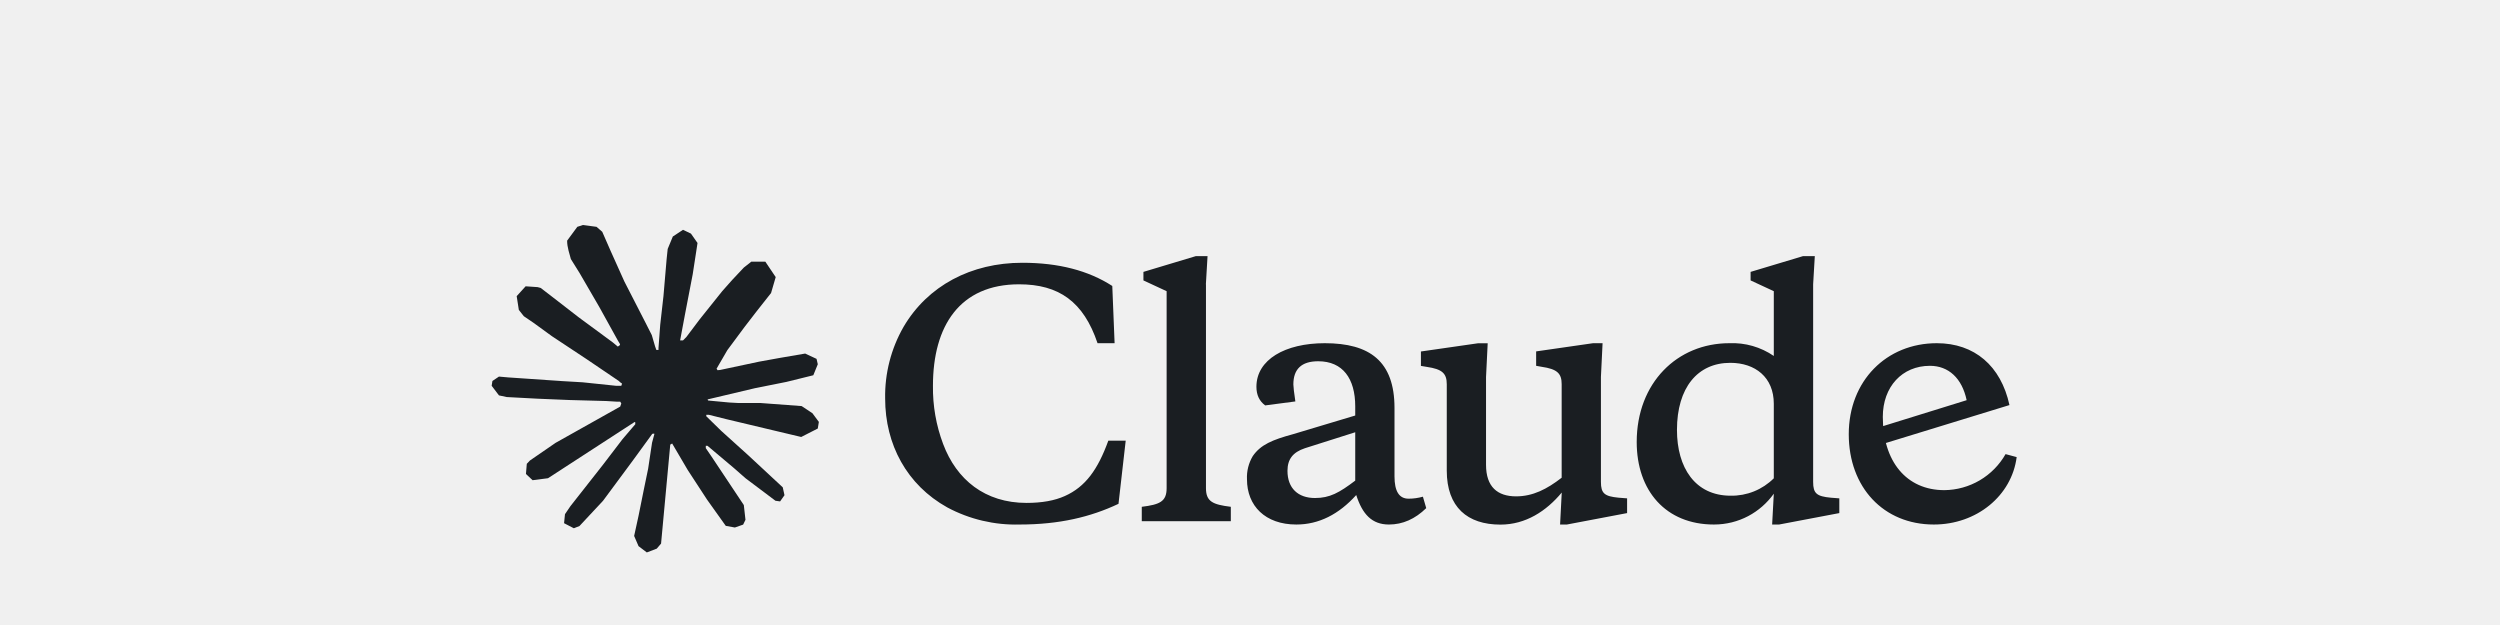
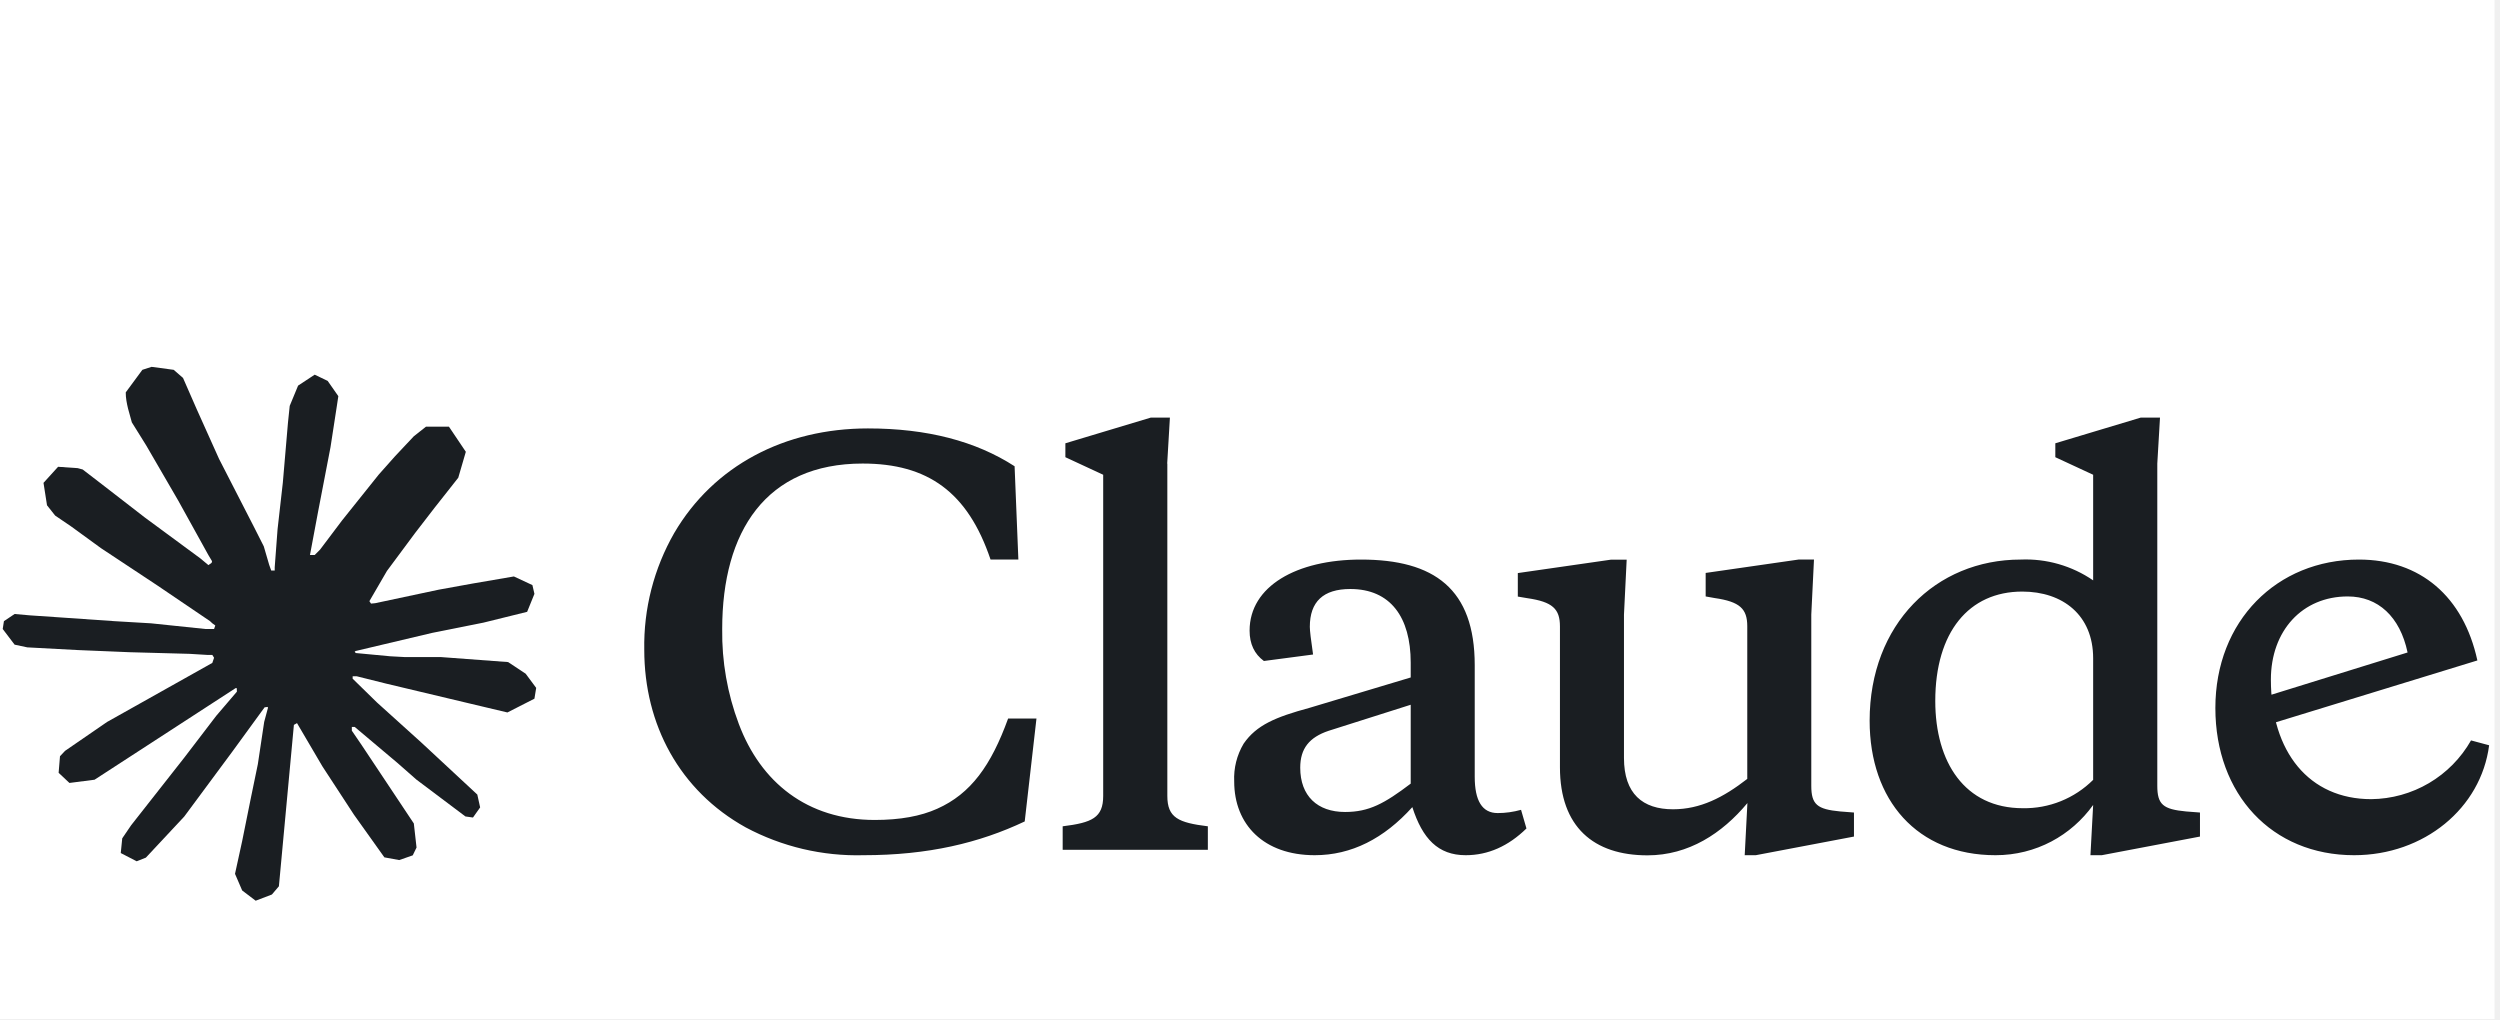
- <svg xmlns="http://www.w3.org/2000/svg" width="300" height="75" viewBox="0 0 300 75" fill="none">
-   <path d="M66.704 53.123L74.427 48.789L74.556 48.411L74.427 48.202H74.049L72.757 48.123L68.344 48.003L64.517 47.844L60.809 47.646L59.875 47.447L59 46.294L59.09 45.717L59.875 45.19L60.998 45.29L63.483 45.459L67.21 45.717L69.914 45.876L73.92 46.294H74.556L74.646 46.035L74.427 45.876L74.258 45.717L70.401 43.103L66.227 40.34L64.04 38.749L62.857 37.944L62.26 37.189L62.002 35.538L63.075 34.356L64.517 34.455L64.885 34.554L66.346 35.678L69.467 38.093L73.542 41.095L74.139 41.592L74.377 41.423L74.407 41.304L74.139 40.856L71.922 36.851L69.556 32.775L68.503 31.085L68.224 30.072C68.125 29.654 68.055 29.306 68.055 28.879L69.278 27.219L69.954 27L71.584 27.219L72.27 27.815L73.284 30.131L74.924 33.779L77.469 38.739L78.214 40.21L78.612 41.572L78.761 41.99H79.019V41.751L79.228 38.958L79.616 35.529L79.993 31.115L80.123 29.873L80.739 28.382L81.962 27.576L82.916 28.034L83.701 29.157L83.592 29.883L83.125 32.914L82.21 37.666L81.614 40.847H81.962L82.359 40.449L83.969 38.312L86.673 34.932L87.866 33.59L89.258 32.109L90.152 31.404H91.842L93.085 33.252L92.528 35.161L90.788 37.367L89.347 39.236L87.28 42.02L85.987 44.246L86.107 44.425L86.415 44.395L91.087 43.401L93.611 42.944L96.623 42.427L97.985 43.063L98.134 43.709L97.597 45.031L94.377 45.827L90.6 46.582L84.974 47.914L84.904 47.964L84.983 48.063L87.518 48.302L88.602 48.361H91.256L96.196 48.729L97.488 49.584L98.263 50.628L98.134 51.423L96.146 52.437L93.462 51.8L87.2 50.309L85.053 49.773H84.755V49.952L86.544 51.701L89.824 54.663L93.93 58.48L94.138 59.425L93.611 60.17L93.055 60.091L89.447 57.377L88.055 56.154L84.904 53.5H84.695V53.779L85.421 54.842L89.258 60.608L89.457 62.377L89.178 62.953L88.184 63.301L87.091 63.102L84.844 59.951L82.528 56.403L80.659 53.222L80.431 53.351L79.328 65.23L78.811 65.836L77.618 66.293L76.624 65.538L76.097 64.315L76.624 61.9L77.26 58.749L77.777 56.244L78.244 53.133L78.522 52.099L78.502 52.029L78.274 52.059L75.928 55.28L72.359 60.1L69.537 63.122L68.861 63.391L67.688 62.784L67.797 61.701L68.453 60.737L72.359 55.767L74.715 52.685L76.236 50.906L76.226 50.648H76.137L65.759 57.387L63.91 57.625L63.115 56.88L63.215 55.657L63.592 55.26L66.713 53.113L66.704 53.123Z" fill="#1A1E22" />
-   <path d="M123.186 60.349C118.196 60.349 114.787 57.566 113.176 53.281C112.335 51.049 111.921 48.679 111.954 46.294C111.954 39.107 115.174 34.117 122.291 34.117C127.073 34.117 130.025 36.204 131.705 41.184H133.752L133.474 34.316C130.611 32.467 127.033 31.532 122.679 31.532C116.546 31.532 111.327 34.276 108.425 39.226C106.926 41.84 106.163 44.811 106.218 47.824C106.218 53.321 108.813 58.192 113.683 60.895C116.349 62.32 119.34 63.026 122.361 62.943C127.112 62.943 130.88 62.039 134.22 60.458L135.084 52.884H132.997C131.744 56.343 130.253 58.42 127.778 59.524C126.566 60.071 125.035 60.349 123.186 60.349ZM144.706 34.117L144.905 30.737H143.494L137.211 32.626V33.65L139.995 34.942V58.58C139.995 60.19 139.17 60.548 137.013 60.816V62.546H147.698V60.816C145.531 60.548 144.716 60.19 144.716 58.58V34.127L144.706 34.117ZM187.2 62.943H188.025L195.252 61.571V59.802L194.238 59.723C192.548 59.563 192.111 59.216 192.111 57.834V45.23L192.309 41.184H191.166L184.337 42.168V43.898L185.003 44.017C186.852 44.286 187.399 44.803 187.399 46.095V57.327C185.63 58.699 183.94 59.563 181.932 59.563C179.705 59.563 178.324 58.43 178.324 55.786V45.24L178.523 41.194H177.35L170.511 42.178V43.908L171.217 44.027C173.065 44.295 173.612 44.812 173.612 46.105V56.472C173.612 60.866 176.097 62.953 180.053 62.953C183.075 62.953 185.55 61.343 187.409 59.106L187.21 62.953L187.2 62.943ZM167.34 48.957C167.34 43.341 164.358 41.184 158.97 41.184C154.219 41.184 150.77 43.152 150.77 46.413C150.77 47.387 151.118 48.132 151.823 48.649L155.442 48.172C155.283 47.079 155.203 46.413 155.203 46.135C155.203 44.286 156.187 43.351 158.185 43.351C161.137 43.351 162.628 45.429 162.628 48.769V49.862L155.173 52.099C152.688 52.774 151.277 53.361 150.332 54.733C149.832 55.572 149.59 56.54 149.637 57.516C149.637 60.697 151.823 62.943 155.561 62.943C158.265 62.943 160.66 61.721 162.748 59.404C163.493 61.721 164.636 62.943 166.674 62.943C168.324 62.943 169.815 62.277 171.147 60.975L170.749 59.603C170.173 59.762 169.616 59.842 169.03 59.842C167.887 59.842 167.34 58.937 167.34 57.168V48.957ZM157.797 59.762C155.76 59.762 154.497 58.58 154.497 56.502C154.497 55.09 155.163 54.266 156.585 53.788L162.628 51.87V57.675C160.7 59.136 159.567 59.762 157.797 59.762ZM220.718 61.571V59.802L219.694 59.723C218.005 59.563 217.577 59.216 217.577 57.834V34.117L217.776 30.737H216.355L210.072 32.626V33.65L212.856 34.942V42.715C211.289 41.641 209.416 41.103 207.518 41.184C201.275 41.184 196.405 45.936 196.405 53.043C196.405 58.898 199.904 62.943 205.669 62.943C208.651 62.943 211.245 61.492 212.856 59.245L212.657 62.943H213.492L220.718 61.571ZM207.637 43.54C210.619 43.54 212.856 45.27 212.856 48.45V57.397C212.176 58.074 211.368 58.608 210.478 58.966C209.589 59.325 208.636 59.501 207.677 59.484C203.403 59.484 201.236 56.104 201.236 51.592C201.236 46.522 203.711 43.54 207.637 43.54ZM235.996 48.013C235.44 45.389 233.829 43.898 231.593 43.898C228.253 43.898 225.937 46.413 225.937 50.021C225.937 55.359 228.76 58.818 233.322 58.818C234.818 58.803 236.283 58.396 237.573 57.637C238.862 56.878 239.929 55.794 240.668 54.494L242 54.852C241.404 59.484 237.209 62.943 232.06 62.943C226.016 62.943 221.851 58.47 221.851 52.108C221.851 45.697 226.374 41.184 232.418 41.184C236.931 41.184 240.111 43.898 241.135 48.609L225.39 53.44V51.313L235.996 48.023V48.013Z" fill="#1A1E22" />
+ <svg xmlns="http://www.w3.org/2000/svg" width="184" height="75" viewBox="0 0 184 75" fill="none">
+   <g clip-path="url(#clip0_2185_1076)">
+     <rect width="183.6" height="75" fill="white" />
+     <path d="M7.904 53.123L15.627 48.789L15.756 48.411L15.627 48.202H15.249L13.957 48.123L9.544 48.003L5.717 47.844L2.009 47.646L1.075 47.447L0.2 46.294L0.289 45.717L1.075 45.19L2.198 45.29L4.683 45.459L8.411 45.717L11.114 45.876L15.12 46.294H15.756L15.846 46.035L15.627 45.876L15.458 45.717L11.601 43.103L7.426 40.34L5.24 38.749L4.057 37.944L3.46 37.189L3.202 35.538L4.275 34.356L5.717 34.455L6.085 34.554L7.546 35.678L10.667 38.093L14.742 41.095L15.339 41.592L15.577 41.423L15.607 41.304L15.339 40.856L13.122 36.851L10.756 32.775L9.703 31.085L9.424 30.072C9.325 29.654 9.255 29.306 9.255 28.879L10.478 27.219L11.154 27L12.784 27.219L13.47 27.815L14.484 30.131L16.124 33.779L18.669 38.739L19.414 40.21L19.812 41.572L19.961 41.99H20.219V41.751L20.428 38.958L20.816 35.529L21.194 31.115L21.323 29.873L21.939 28.382L23.162 27.576L24.116 28.034L24.901 29.157L24.792 29.883L24.325 32.914L23.41 37.666L22.814 40.847H23.162L23.559 40.449L25.169 38.312L27.873 34.932L29.066 33.59L30.458 32.109L31.352 31.404H33.042L34.285 33.252L33.728 35.161L31.988 37.367L30.547 39.236L28.48 42.02L27.187 44.246L27.307 44.425L27.615 44.395L32.287 43.401L34.811 42.944L37.823 42.427L39.185 43.063L39.334 43.709L38.797 45.031L35.577 45.827L31.8 46.582L26.174 47.914L26.104 47.964L26.183 48.063L28.718 48.302L29.802 48.361H32.456L37.396 48.729L38.688 49.584L39.463 50.628L39.334 51.423L37.346 52.437L34.662 51.8L28.4 50.309L26.253 49.773H25.955V49.952L27.744 51.701L31.024 54.663L35.13 58.48L35.338 59.425L34.811 60.17L34.255 60.091L30.646 57.377L29.255 56.154L26.104 53.5H25.895V53.779L26.621 54.842L30.458 60.608L30.657 62.377L30.378 62.953L29.384 63.301L28.291 63.102L26.044 59.951L23.728 56.403L21.86 53.222L21.631 53.351L20.527 65.23L20.011 65.836L18.818 66.293L17.824 65.538L17.297 64.315L17.824 61.9L18.46 58.749L18.977 56.244L19.444 53.133L19.722 52.099L19.703 52.029L19.474 52.059L17.128 55.28L13.559 60.1L10.736 63.122L10.061 63.391L8.888 62.784L8.997 61.701L9.653 60.737L13.559 55.767L15.915 52.685L17.436 50.906L17.426 50.648H17.337L6.959 57.387L5.11 57.625L4.315 56.88L4.415 55.657L4.792 55.26L7.914 53.113L7.904 53.123Z" fill="#1A1E22" />
+     <path d="M64.386 60.349C59.396 60.349 55.987 57.566 54.376 53.281C53.535 51.049 53.121 48.679 53.154 46.294C53.154 39.107 56.374 34.117 63.491 34.117C68.273 34.117 71.225 36.204 72.905 41.184H74.952L74.674 34.316C71.811 32.467 68.233 31.532 63.879 31.532C57.746 31.532 52.528 34.276 49.625 39.226C48.126 41.84 47.363 44.811 47.418 47.824C47.418 53.321 50.013 58.192 54.883 60.895C57.549 62.32 60.54 63.026 63.561 62.943C68.312 62.943 72.08 62.039 75.419 60.458L76.284 52.884H74.197C72.944 56.343 71.453 58.42 68.978 59.524C67.766 60.071 66.235 60.349 64.386 60.349ZM85.906 34.117L86.105 30.737H84.694L78.412 32.626V33.65L81.195 34.942V58.58C81.195 60.19 80.37 60.548 78.213 60.816V62.546H88.898V60.816C86.731 60.548 85.916 60.19 85.916 58.58V34.127L85.906 34.117ZM128.4 62.943H129.225L136.452 61.571V59.802L135.438 59.723C133.748 59.563 133.311 59.216 133.311 57.834V45.23L133.509 41.184H132.366L125.537 42.168V43.898L126.203 44.017C128.052 44.286 128.599 44.803 128.599 46.095V57.327C126.83 58.699 125.14 59.563 123.132 59.563C120.905 59.563 119.524 58.43 119.524 55.786V45.24L119.723 41.194H118.55L111.711 42.178V43.908L112.417 44.027C114.265 44.295 114.812 44.812 114.812 46.105V56.472C114.812 60.866 117.297 62.953 121.253 62.953C124.275 62.953 126.75 61.343 128.609 59.106L128.41 62.953L128.4 62.943ZM108.54 48.957C108.54 43.341 105.558 41.184 100.17 41.184C95.419 41.184 91.97 43.152 91.97 46.413C91.97 47.387 92.318 48.132 93.023 48.649L96.642 48.172C96.483 47.079 96.403 46.413 96.403 46.135C96.403 44.286 97.387 43.351 99.385 43.351C102.337 43.351 103.828 45.429 103.828 48.769V49.862L96.373 52.099C93.888 52.774 92.477 53.361 91.532 54.733C91.032 55.572 90.79 56.54 90.837 57.516C90.837 60.697 93.023 62.943 96.761 62.943C99.465 62.943 101.86 61.721 103.948 59.404C104.693 61.721 105.836 62.943 107.874 62.943C109.524 62.943 111.015 62.277 112.347 60.975L111.949 59.603C111.373 59.762 110.816 59.842 110.23 59.842C109.087 59.842 108.54 58.937 108.54 57.168V48.957ZM98.997 59.762C96.96 59.762 95.697 58.58 95.697 56.502C95.697 55.09 96.363 54.266 97.785 53.788L103.828 51.87V57.675C101.9 59.136 100.767 59.762 98.997 59.762ZM161.918 61.571V59.802L160.894 59.723C159.205 59.563 158.777 59.216 158.777 57.834V34.117L158.976 30.737H157.555L151.272 32.626V33.65L154.056 34.942V42.715C152.489 41.641 150.616 41.103 148.718 41.184C142.475 41.184 137.605 45.936 137.605 53.043C137.605 58.898 141.104 62.943 146.869 62.943C149.851 62.943 152.445 61.492 154.056 59.245L153.857 62.943H154.692L161.918 61.571ZM148.837 43.54C151.819 43.54 154.056 45.27 154.056 48.45V57.397C153.376 58.074 152.568 58.608 151.678 58.966C150.789 59.325 149.836 59.501 148.877 59.484C144.603 59.484 142.436 56.104 142.436 51.592C142.436 46.522 144.911 43.54 148.837 43.54ZM177.196 48.013C176.64 45.389 175.029 43.898 172.793 43.898C169.453 43.898 167.137 46.413 167.137 50.021C167.137 55.359 169.96 58.818 174.522 58.818C176.018 58.803 177.484 58.396 178.773 57.637C180.062 56.878 181.129 55.794 181.868 54.494L183.2 54.852C182.604 59.484 178.409 62.943 173.26 62.943C167.216 62.943 163.051 58.47 163.051 52.108C163.051 45.697 167.574 41.184 173.618 41.184C178.131 41.184 181.311 43.898 182.335 48.609L166.59 53.44V51.313L177.196 48.023V48.013Z" fill="#1A1E22" />
+   </g>
+   <defs>
+     <clipPath id="clip0_2185_1076">
+       <rect width="183.6" height="75" fill="white" />
+     </clipPath>
+   </defs>
</svg>
